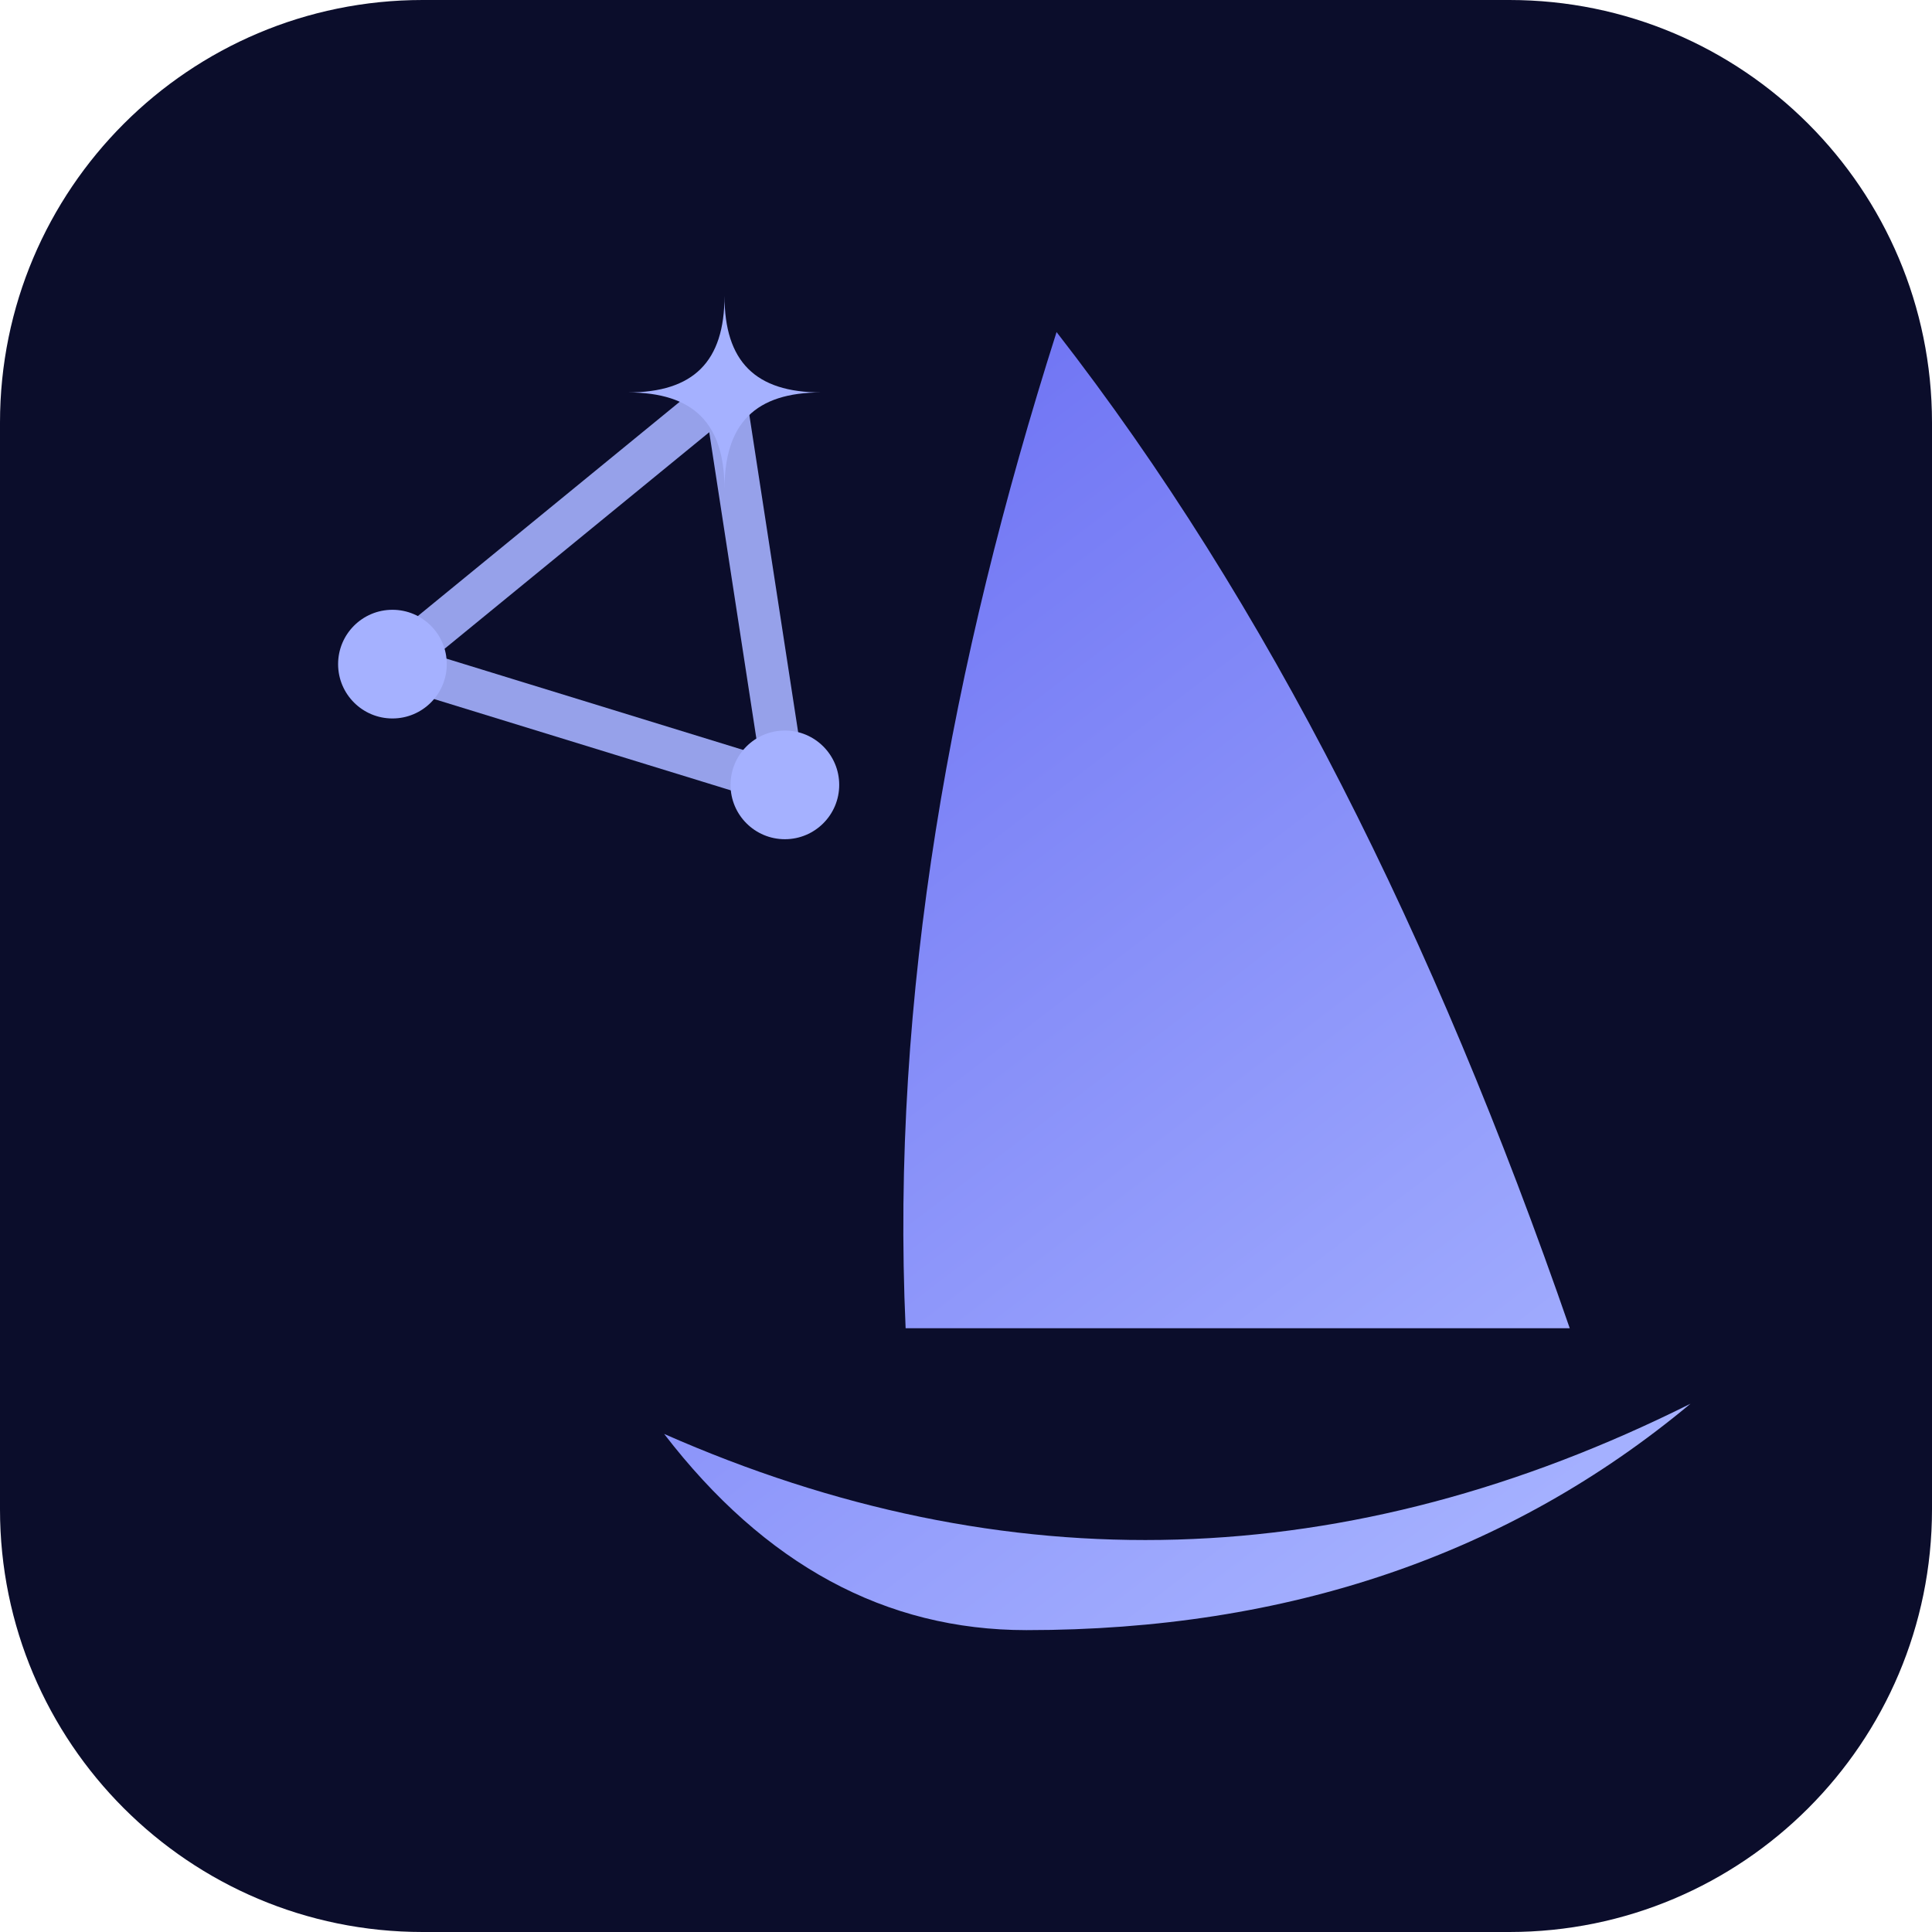
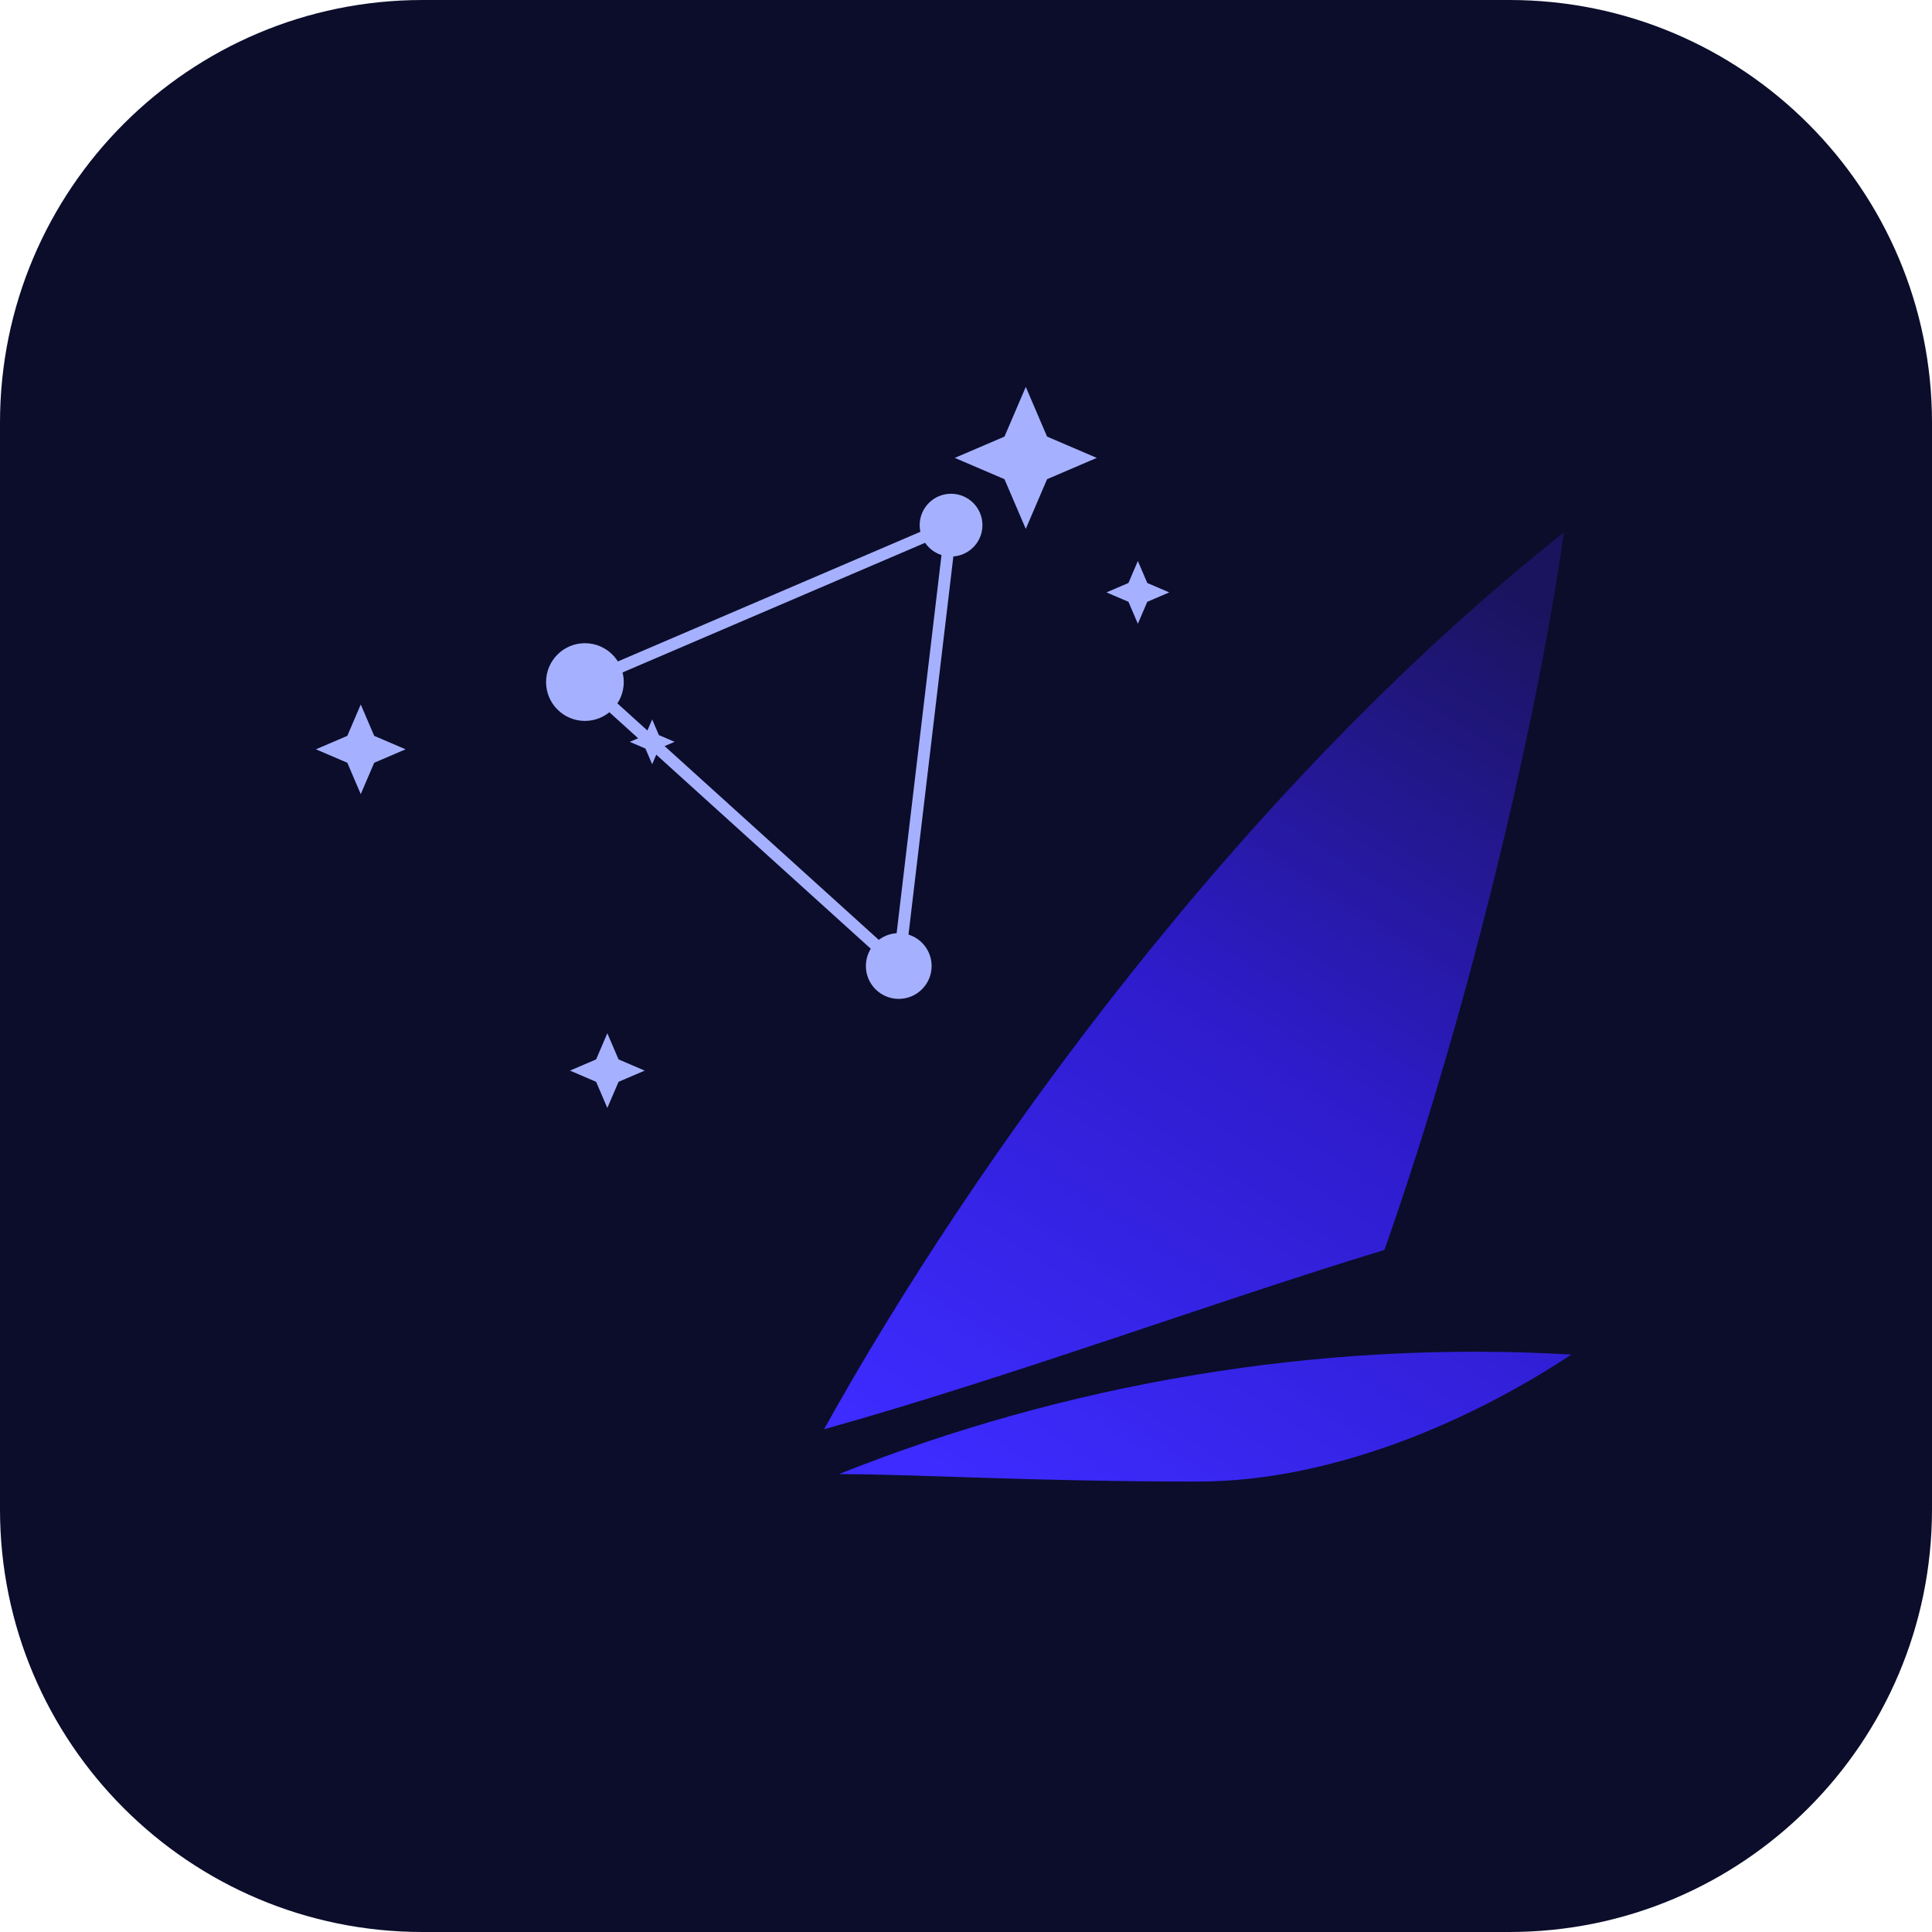
<svg xmlns="http://www.w3.org/2000/svg" viewBox="0 0 64 64" width="64" height="64">
  <defs>
-     <linearGradient id="vela-fav" x1="20" y1="8" x2="52" y2="50" gradientUnits="userSpaceOnUse">
-       <stop offset="0%" stop-color="#6366F1" />
-       <stop offset="100%" stop-color="#A5B1FF" />
+     <linearGradient id="vela-fav" gradientUnits="userSpaceOnUse" x1="186" y1="82" x2="110" y2="200">
+       <stop offset="0" stop-color="#1A145E" />
+       <stop offset="0.5" stop-color="#2E1CCC" />
+       <stop offset="1" stop-color="#3D2BFF" />
    </linearGradient>
  </defs>
  <rect width="64" height="64" rx="14" fill="#0B0D2B" />
-   <g stroke="#A5B1FF" stroke-width="1.4" fill="none" stroke-linecap="round" stroke-linejoin="round" opacity="0.9">
-     <path d="M13 22 L24 13 L26 26 Z" />
-   </g>
-   <g fill="#A5B1FF">
-     <circle cx="13" cy="22" r="1.8" />
-     <circle cx="26" cy="26" r="1.8" />
-     <path d="M24 9.8C24 11.976 25.024 13 27.2 13C25.024 13 24 14.024 24 16.2C24 14.024 22.976 13 20.8 13C22.976 13 24 11.976 24 9.8Z" />
-   </g>
-   <g fill="url(#vela-fav)">
-     <path d="M35 11C31.5 22 29.5 33 30 44L52 44C47.5 31 42 20 35 11Z" />
-     <path d="M22 47.5Q39 55 56 46.5Q47 54 34 54Q27 54 22 47.5Z" />
-   </g>
+   <svg x="7" y="7" width="50" height="50" viewBox="-12 -12 202 176" preserveAspectRatio="xMidYMid meet">
+     <g transform="translate(-26,-58)">
+       <g stroke="#A5B1FF" stroke-width="1.6" fill="none" stroke-linecap="round">
+         <line x1="64" y1="96" x2="106" y2="134" />
+         <line x1="106" y1="134" x2="113" y2="75" />
+         <line x1="113" y1="75" x2="64" y2="96" />
+       </g>
+       <g fill="#A5B1FF">
+         <circle cx="64" cy="96" r="5.2" />
+         <circle cx="106" cy="134" r="4.4" />
+         <circle cx="113" cy="75" r="4.2" />
+         <path d="M 123.00 56.50 L 125.85 63.15 L 132.50 66.00 L 125.85 68.85 L 123.00 75.50 L 120.15 68.85 L 113.50 66.00 L 120.15 63.15 Z" />
+         <path d="M 34.00 99.00 L 35.80 103.20 L 40.00 105.00 L 35.80 106.80 L 34.00 111.00 L 32.20 106.80 L 28.00 105.00 L 32.20 103.20 Z" />
+         <path d="M 67.00 143.00 L 68.50 146.50 L 72.00 148.00 L 68.50 149.50 L 67.00 153.00 L 65.50 149.50 L 62.00 148.00 L 65.50 146.50 Z" />
+         <path d="M 138.00 79.80 L 139.26 82.74 L 142.20 84.00 L 139.26 85.26 L 138.00 88.20 L 136.74 85.26 L 133.80 84.00 L 136.74 82.74 Z" />
+         <path d="M 73.00 101.00 L 73.90 103.10 L 76.00 104.00 L 73.90 104.90 L 73.00 107.00 L 72.10 104.90 L 70.00 104.00 L 72.10 103.10 Z" />
+       </g>
+       <path d="M 195,76 C 192,98 183,138 171,172 C 148,179 121,189 96,196 C 116,160 152,110 195,76 Z" fill="url(#vela-fav)" />
+       <path d="M 98,202 C 128,190 162,184 196,186 C 184,194 165,203 146,203 C 124,203 108,202 98,202 Z" fill="url(#vela-fav)" />
+     </g>
+   </svg>
</svg>
